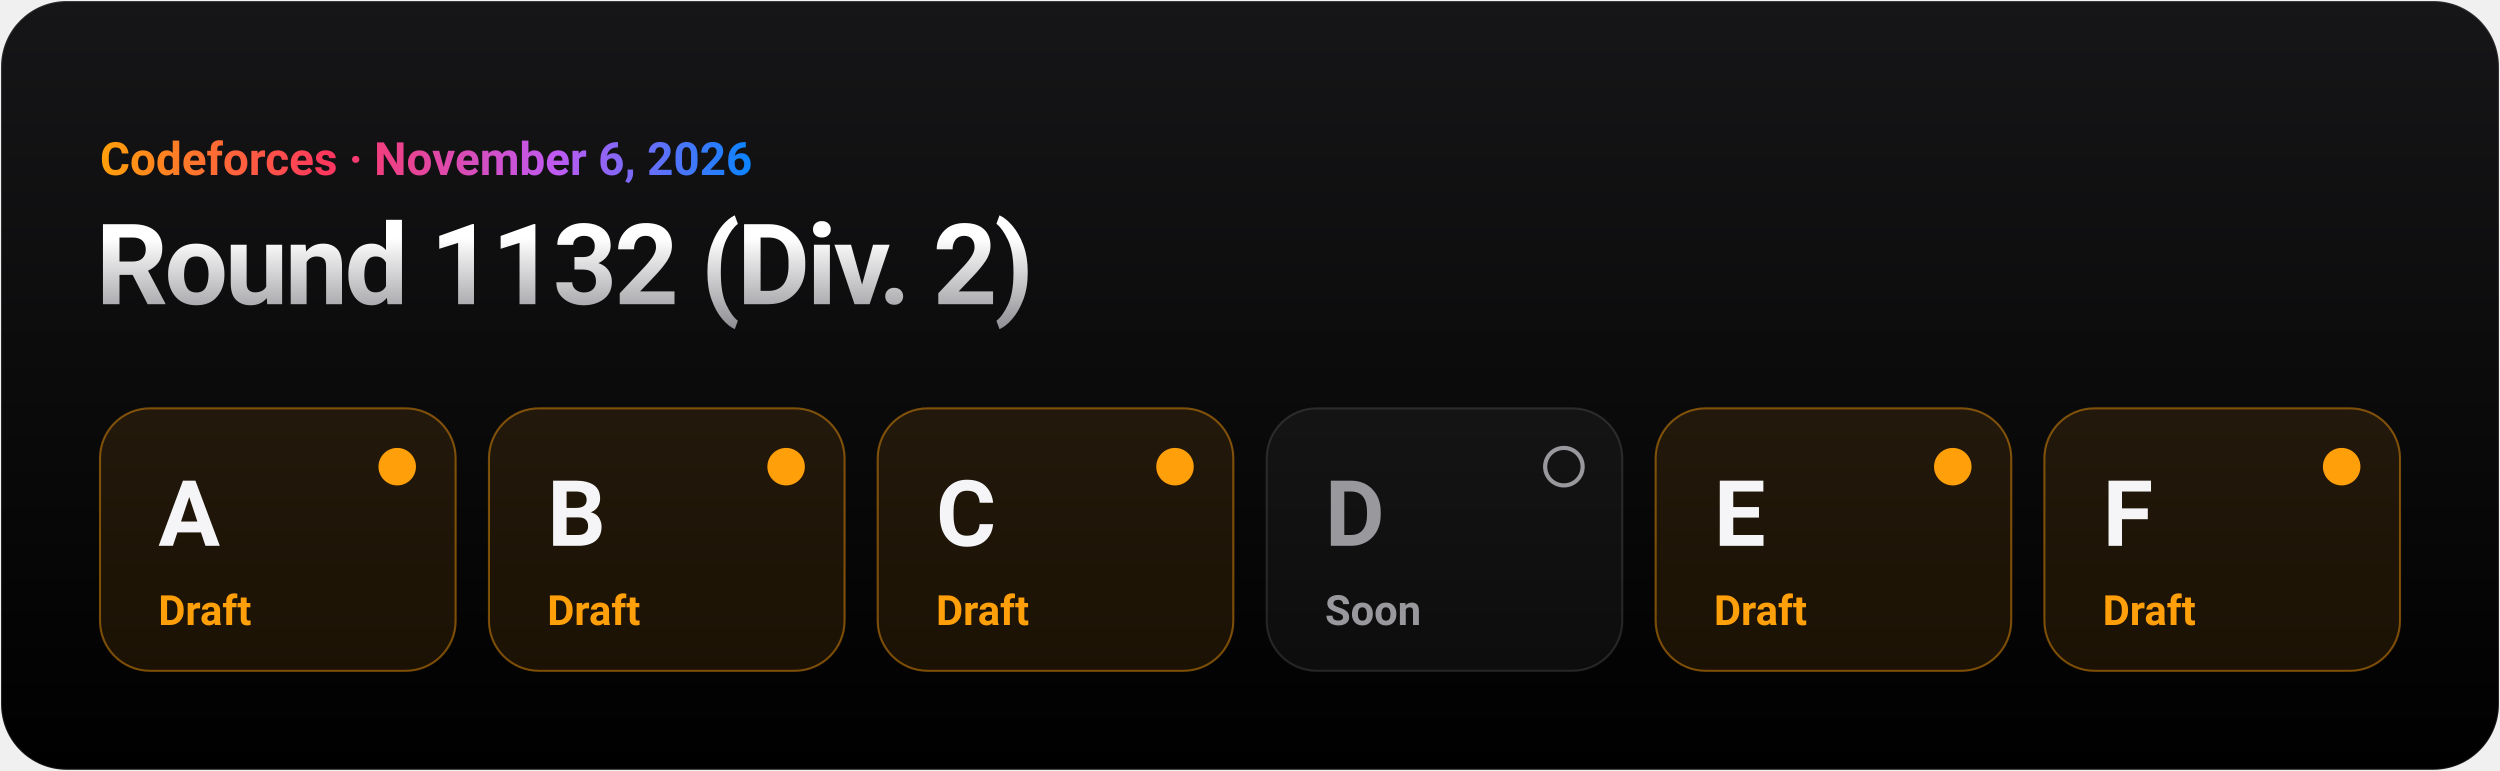
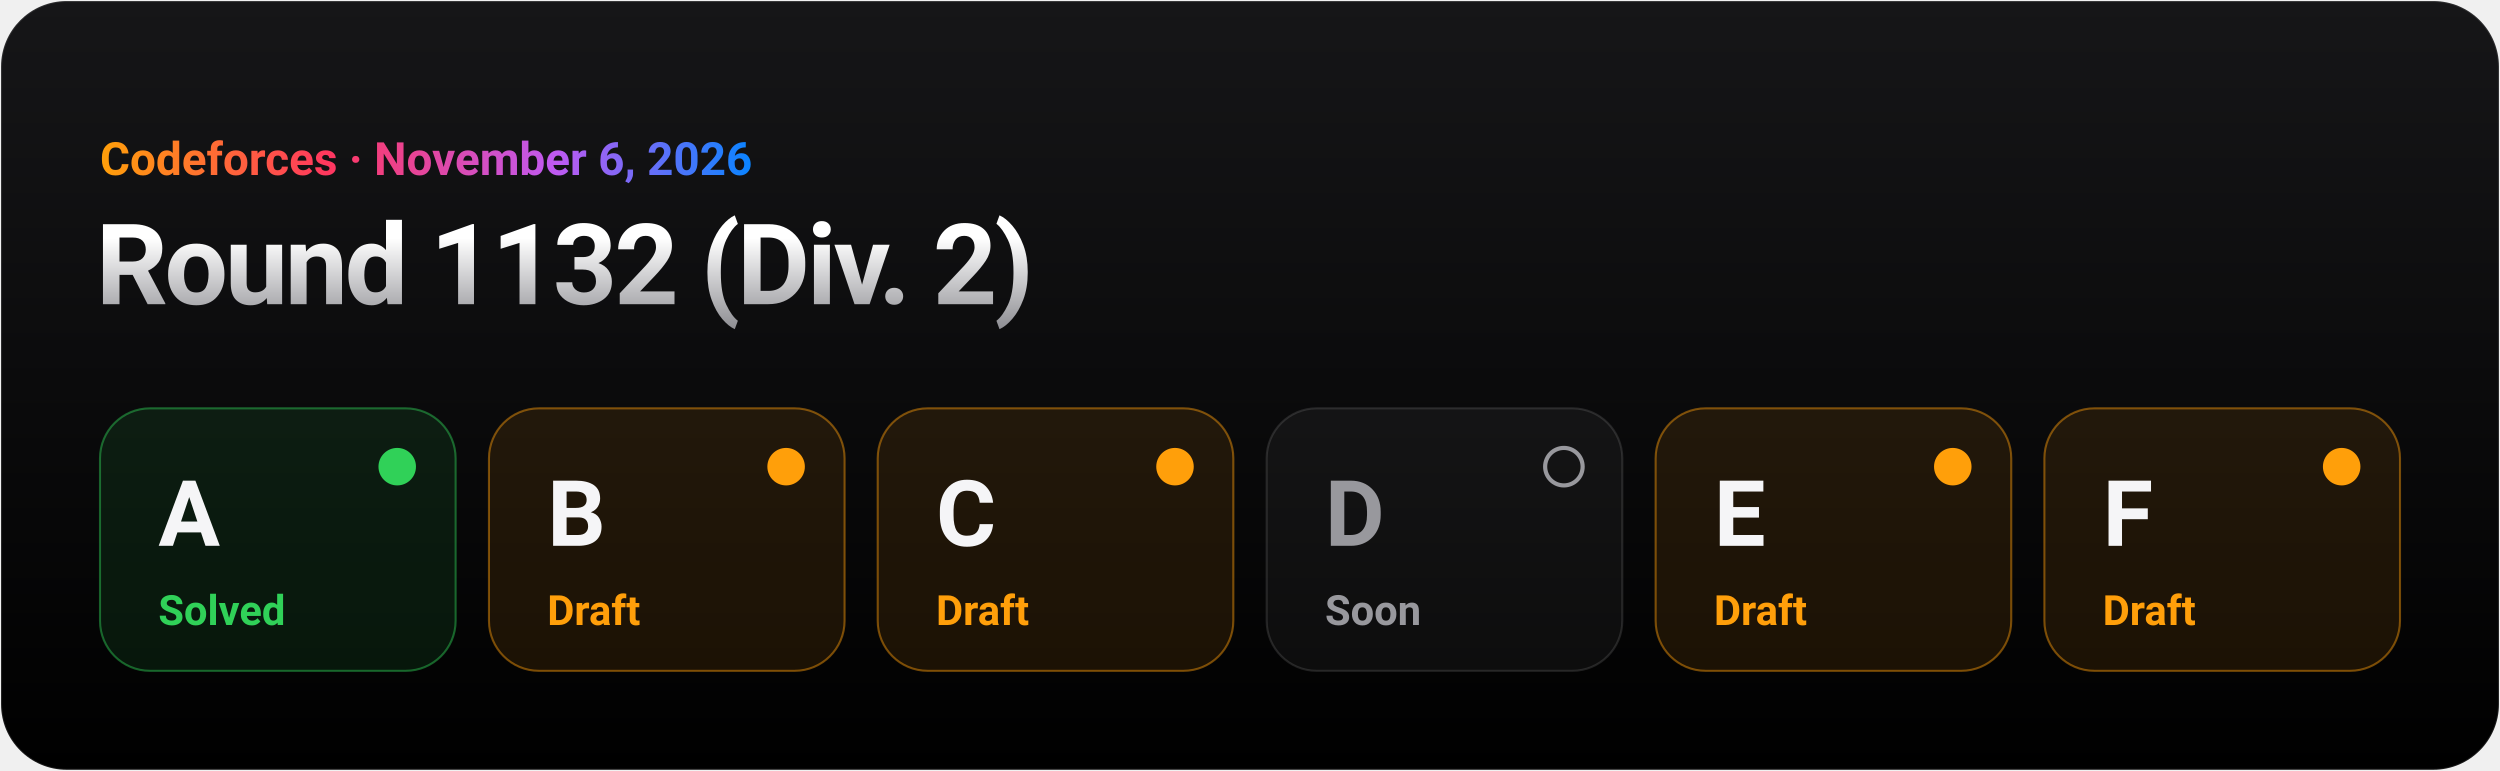
- <svg xmlns="http://www.w3.org/2000/svg" width="1200" height="370" viewBox="0 0 1200 370" role="img" aria-label="Codeforces Round 1132 (Div. 2), November 6, 2026: A — draft; B — draft; C — draft; D — soon; E — draft; F — draft">
+ <svg xmlns="http://www.w3.org/2000/svg" width="1200" height="370" viewBox="0 0 1200 370" role="img" aria-label="Codeforces Round 1132 (Div. 2), November 6, 2026: A — solved; B — draft; C — draft; D — soon; E — draft; F — draft">
  <defs>
    <linearGradient id="tile" x1="0" y1="0" x2="0" y2="1">
      <stop offset="0" stop-color="#161618" />
      <stop offset="1" stop-color="#000000" />
    </linearGradient>
    <linearGradient id="titanium" x1="0" y1="0" x2="0" y2="1">
      <stop offset="0.2" stop-color="#ffffff" />
      <stop offset="1" stop-color="#8e8e93" />
    </linearGradient>
    <linearGradient id="ai" x1="0" y1="0" x2="1" y2="0">
      <stop offset="0" stop-color="#ff9f0a" />
      <stop offset="0.35" stop-color="#ff375f" />
      <stop offset="0.7" stop-color="#bf5af2" />
      <stop offset="1" stop-color="#0a84ff" />
    </linearGradient>
  </defs>
  <g font-family="-apple-system, BlinkMacSystemFont, 'SF Pro Display', 'Segoe UI', Roboto, Helvetica, Arial, sans-serif">
    <rect x="0.5" y="0.5" width="1199" height="369" rx="31.5" fill="url(#tile)" stroke="#ffffff" stroke-opacity="0.1" />
    <g font-weight="600">
      <text x="48" y="84" font-size="22" fill="url(#ai)">Codeforces · November 6, 2026</text>
      <text x="46" y="146" font-size="54" font-weight="700" letter-spacing="-1.5" fill="url(#titanium)">Round 1132 (Div. 2)</text>
      <g>
        <animate attributeName="opacity" values="0;0;1" keyTimes="0;0.00;1" dur="0.5s" fill="freeze" />
-         <rect x="48.0" y="196" width="170.7" height="126" rx="24" fill="#ff9f0a" fill-opacity="0.1" stroke="#ff9f0a" stroke-opacity="0.45" />
+         <rect x="48.0" y="196" width="170.7" height="126" rx="24" fill="#30d158" fill-opacity="0.1" stroke="#30d158" stroke-opacity="0.45" />
        <text x="76.0" y="262" font-size="44" font-weight="700" fill="#f5f5f7">A</text>
-         <circle cx="190.667" cy="224" r="9" fill="#ff9f0a" />
-         <text x="76.0" y="300" font-size="20" fill="#ff9f0a">Draft</text>
+         <circle cx="190.667" cy="224" r="9" fill="#30d158" />
+         <text x="76.0" y="300" font-size="20" fill="#30d158">Solved</text>
      </g>
      <g>
        <animate attributeName="opacity" values="0;0;1" keyTimes="0;0.17;1" dur="0.6s" fill="freeze" />
        <rect x="234.7" y="196" width="170.7" height="126" rx="24" fill="#ff9f0a" fill-opacity="0.1" stroke="#ff9f0a" stroke-opacity="0.45" />
        <text x="262.7" y="262" font-size="44" font-weight="700" fill="#f5f5f7">B</text>
        <circle cx="377.333" cy="224" r="9" fill="#ff9f0a" />
        <text x="262.7" y="300" font-size="20" fill="#ff9f0a">Draft</text>
      </g>
      <g>
        <animate attributeName="opacity" values="0;0;1" keyTimes="0;0.29;1" dur="0.7s" fill="freeze" />
        <rect x="421.3" y="196" width="170.7" height="126" rx="24" fill="#ff9f0a" fill-opacity="0.1" stroke="#ff9f0a" stroke-opacity="0.45" />
        <text x="449.3" y="262" font-size="44" font-weight="700" fill="#f5f5f7">C</text>
        <circle cx="564.0" cy="224" r="9" fill="#ff9f0a" />
        <text x="449.3" y="300" font-size="20" fill="#ff9f0a">Draft</text>
      </g>
      <g>
        <animate attributeName="opacity" values="0;0;1" keyTimes="0;0.38;1" dur="0.8s" fill="freeze" />
        <rect x="608.0" y="196" width="170.7" height="126" rx="24" fill="#ffffff" fill-opacity="0.04" stroke="#ffffff" stroke-opacity="0.12" />
        <text x="636.0" y="262" font-size="44" font-weight="700" fill="#98989d">D</text>
        <circle cx="750.667" cy="224" r="9" fill="none" stroke="#98989d" stroke-width="2" />
        <text x="636.0" y="300" font-size="20" fill="#98989d">Soon</text>
      </g>
      <g>
        <animate attributeName="opacity" values="0;0;1" keyTimes="0;0.44;1" dur="0.9s" fill="freeze" />
        <rect x="794.7" y="196" width="170.7" height="126" rx="24" fill="#ff9f0a" fill-opacity="0.1" stroke="#ff9f0a" stroke-opacity="0.45" />
        <text x="822.7" y="262" font-size="44" font-weight="700" fill="#f5f5f7">E</text>
        <circle cx="937.333" cy="224" r="9" fill="#ff9f0a" />
        <text x="822.7" y="300" font-size="20" fill="#ff9f0a">Draft</text>
      </g>
      <g>
        <animate attributeName="opacity" values="0;0;1" keyTimes="0;0.50;1" dur="1.0s" fill="freeze" />
        <rect x="981.3" y="196" width="170.7" height="126" rx="24" fill="#ff9f0a" fill-opacity="0.1" stroke="#ff9f0a" stroke-opacity="0.45" />
        <text x="1009.3" y="262" font-size="44" font-weight="700" fill="#f5f5f7">F</text>
        <circle cx="1124.0" cy="224" r="9" fill="#ff9f0a" />
        <text x="1009.3" y="300" font-size="20" fill="#ff9f0a">Draft</text>
      </g>
    </g>
  </g>
</svg>
